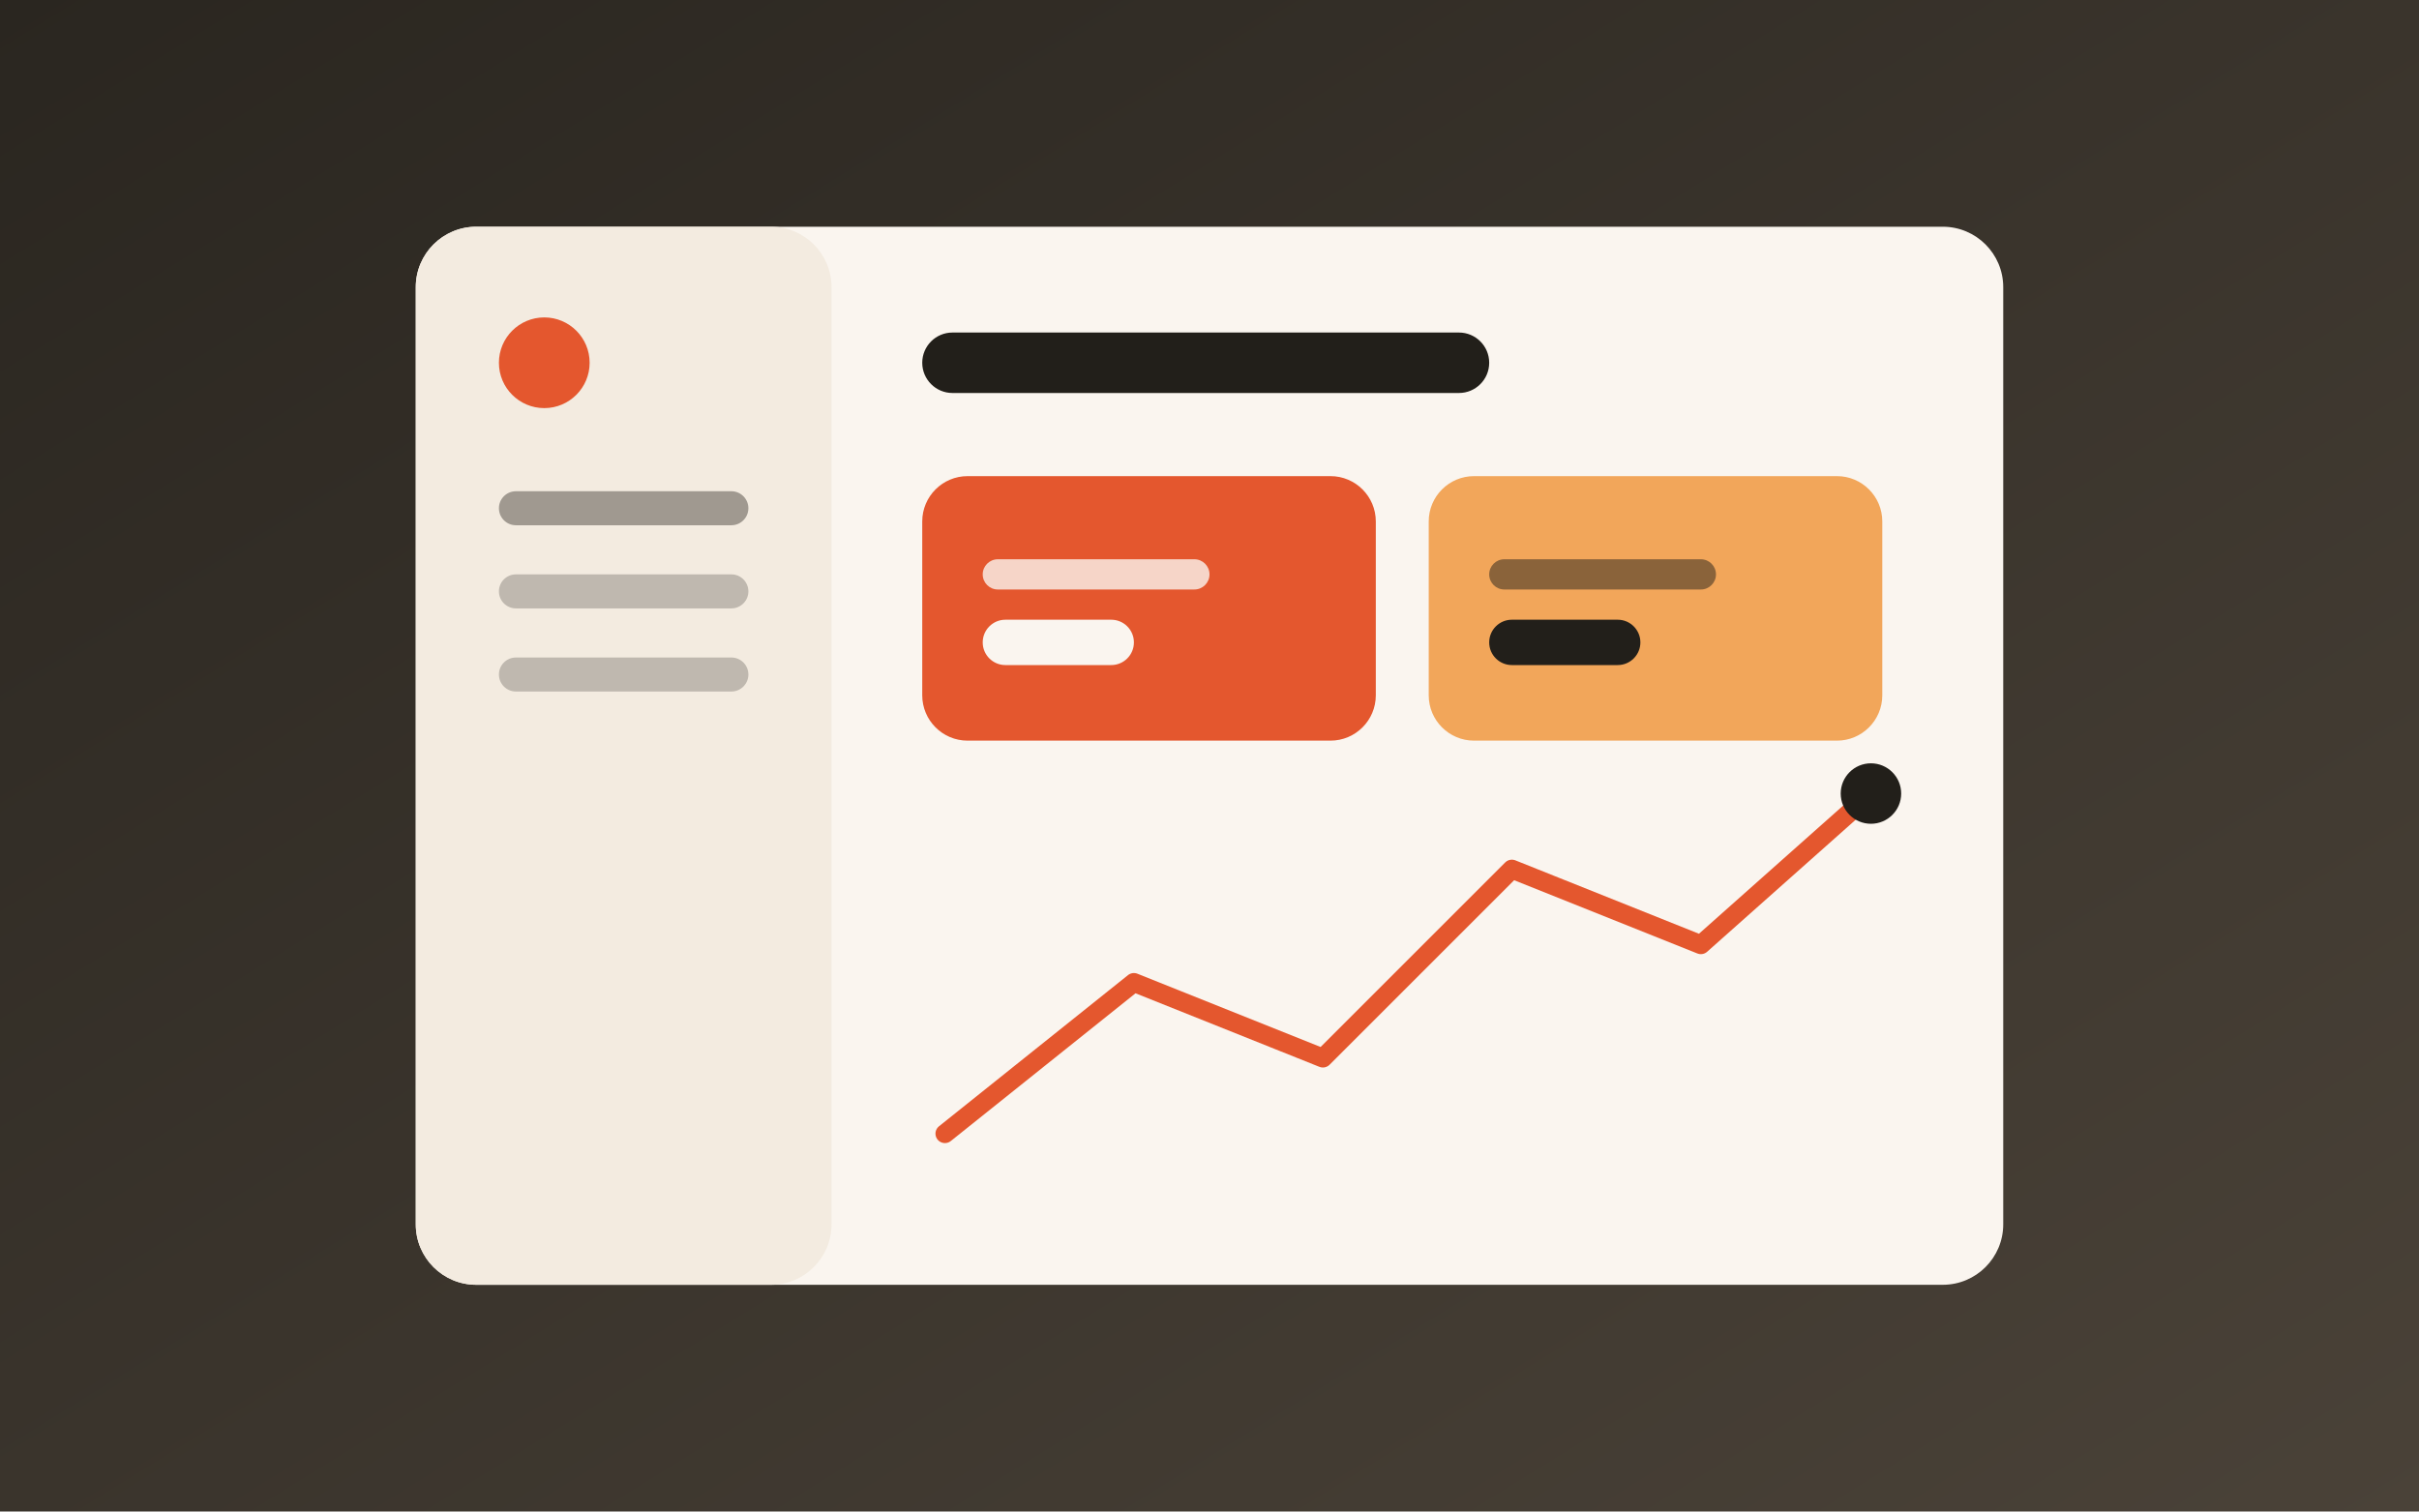
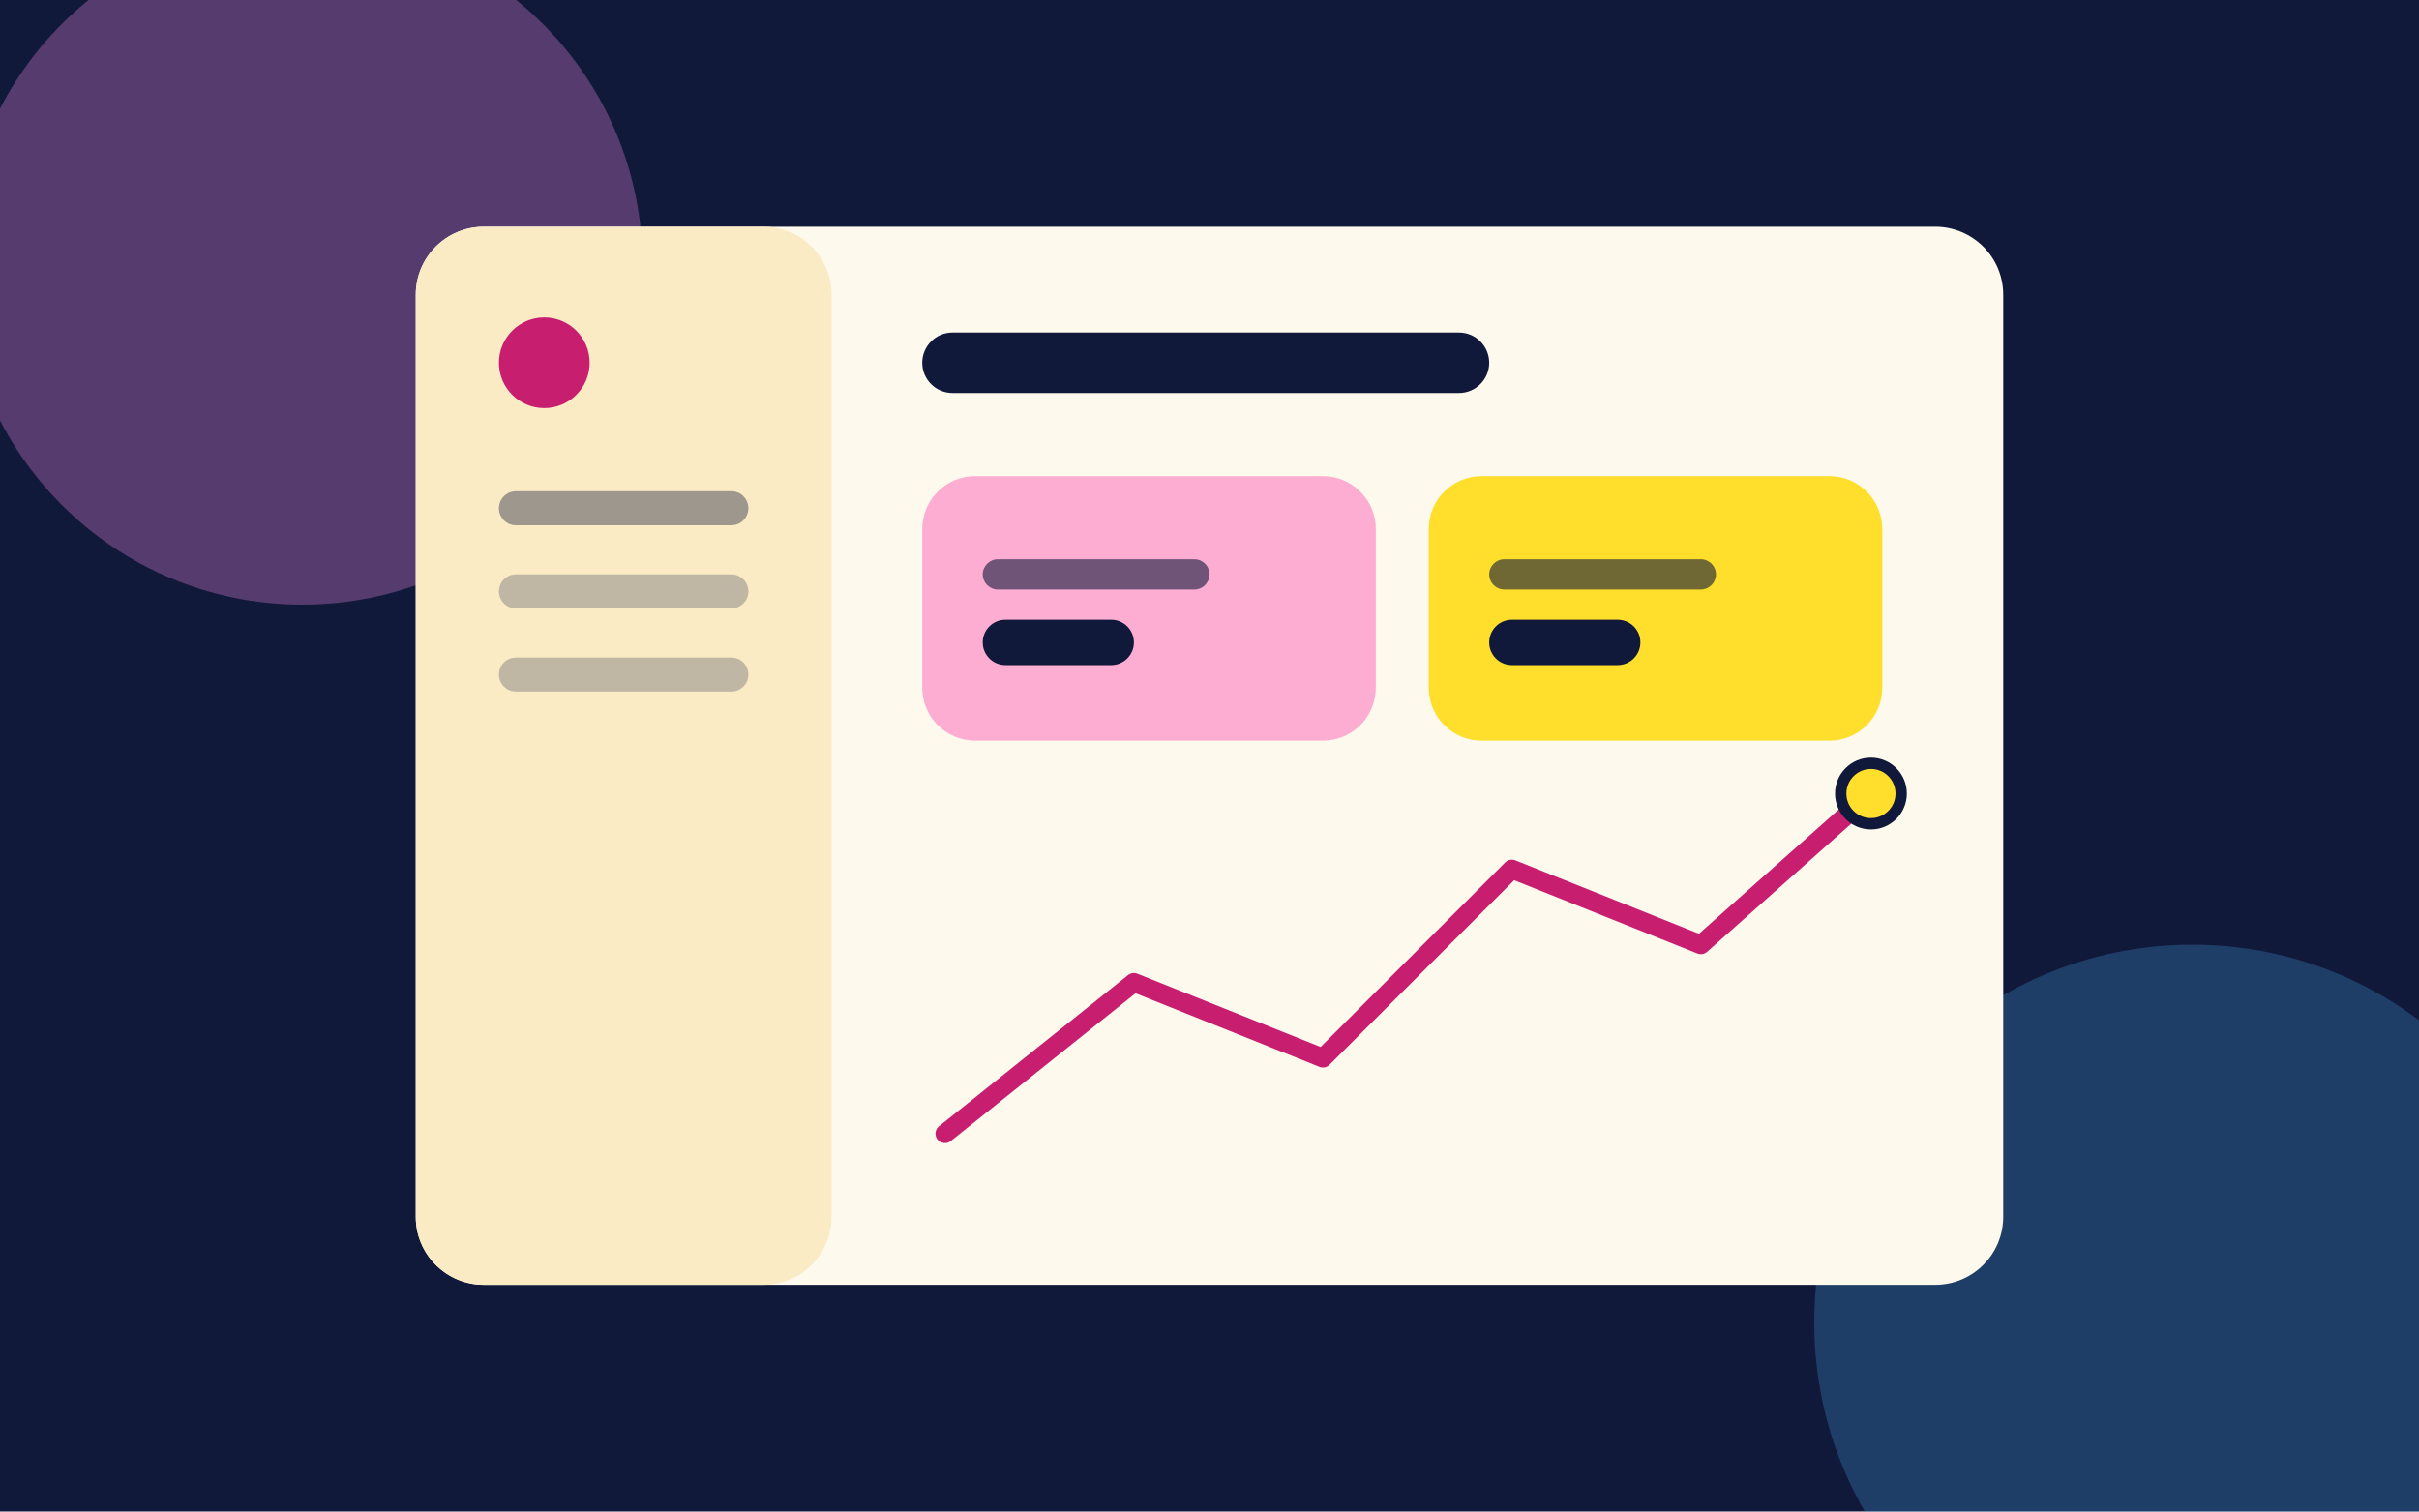
<svg xmlns="http://www.w3.org/2000/svg" viewBox="0 0 640 400" role="img" aria-label="Lumen fintech dashboard cover">
-   <defs>
-     <linearGradient id="p3" x1="0" y1="0" x2="1" y2="1">
-       <stop offset="0" stop-color="#2a2620" />
-       <stop offset="1" stop-color="#4a4238" />
-     </linearGradient>
-   </defs>
-   <rect width="640" height="400" fill="url(#p3)" />
+   <rect width="640" height="400" fill="#11193b" />
+   <circle cx="80" cy="70" r="90" fill="#f889e7" opacity="0.3" />
+   <circle cx="580" cy="350" r="100" fill="#47aaeb" opacity="0.25" />
  <g transform="translate(110 60)">
-     <rect width="420" height="280" rx="16" fill="#faf5ef" />
-     <rect x="0" y="0" width="110" height="280" rx="16" fill="#f3ebe0" />
-     <circle cx="34" cy="36" r="12" fill="#e4572e" />
-     <rect x="22" y="70" width="66" height="9" rx="4.5" fill="#221f1a" opacity="0.4" />
-     <rect x="22" y="92" width="66" height="9" rx="4.5" fill="#221f1a" opacity="0.25" />
-     <rect x="22" y="114" width="66" height="9" rx="4.5" fill="#221f1a" opacity="0.25" />
-     <rect x="134" y="28" width="150" height="16" rx="8" fill="#221f1a" />
-     <rect x="134" y="66" width="120" height="70" rx="12" fill="#e4572e" />
-     <rect x="268" y="66" width="120" height="70" rx="12" fill="#f2a65a" />
-     <rect x="150" y="88" width="60" height="8" rx="4" fill="#faf5ef" opacity="0.8" />
-     <rect x="150" y="104" width="40" height="12" rx="6" fill="#faf5ef" />
-     <rect x="284" y="88" width="60" height="8" rx="4" fill="#221f1a" opacity="0.5" />
-     <rect x="284" y="104" width="40" height="12" rx="6" fill="#221f1a" />
-     <polyline points="140,240 190,200 240,220 290,170 340,190 385,150" fill="none" stroke="#e4572e" stroke-width="5" stroke-linecap="round" stroke-linejoin="round" />
-     <circle cx="385" cy="150" r="8" fill="#221f1a" />
+     <rect width="420" height="280" rx="18" fill="#fdf9ec" />
+     <rect x="0" y="0" width="110" height="280" rx="18" fill="#faebc5" />
+     <circle cx="34" cy="36" r="12" fill="#c71e70" />
+     <rect x="22" y="70" width="66" height="9" rx="4.5" fill="#11193b" opacity="0.4" />
+     <rect x="22" y="92" width="66" height="9" rx="4.5" fill="#11193b" opacity="0.25" />
+     <rect x="22" y="114" width="66" height="9" rx="4.5" fill="#11193b" opacity="0.25" />
+     <rect x="134" y="28" width="150" height="16" rx="8" fill="#11193b" />
+     <rect x="134" y="66" width="120" height="70" rx="14" fill="#feadd2" />
+     <rect x="268" y="66" width="120" height="70" rx="14" fill="#ffdf2b" />
+     <rect x="150" y="88" width="60" height="8" rx="4" fill="#11193b" opacity="0.6" />
+     <rect x="150" y="104" width="40" height="12" rx="6" fill="#11193b" />
+     <rect x="284" y="88" width="60" height="8" rx="4" fill="#11193b" opacity="0.6" />
+     <rect x="284" y="104" width="40" height="12" rx="6" fill="#11193b" />
+     <polyline points="140,240 190,200 240,220 290,170 340,190 385,150" fill="none" stroke="#c71e70" stroke-width="5" stroke-linecap="round" stroke-linejoin="round" />
+     <circle cx="385" cy="150" r="8" fill="#ffdf2b" stroke="#11193b" stroke-width="3" />
  </g>
</svg>
